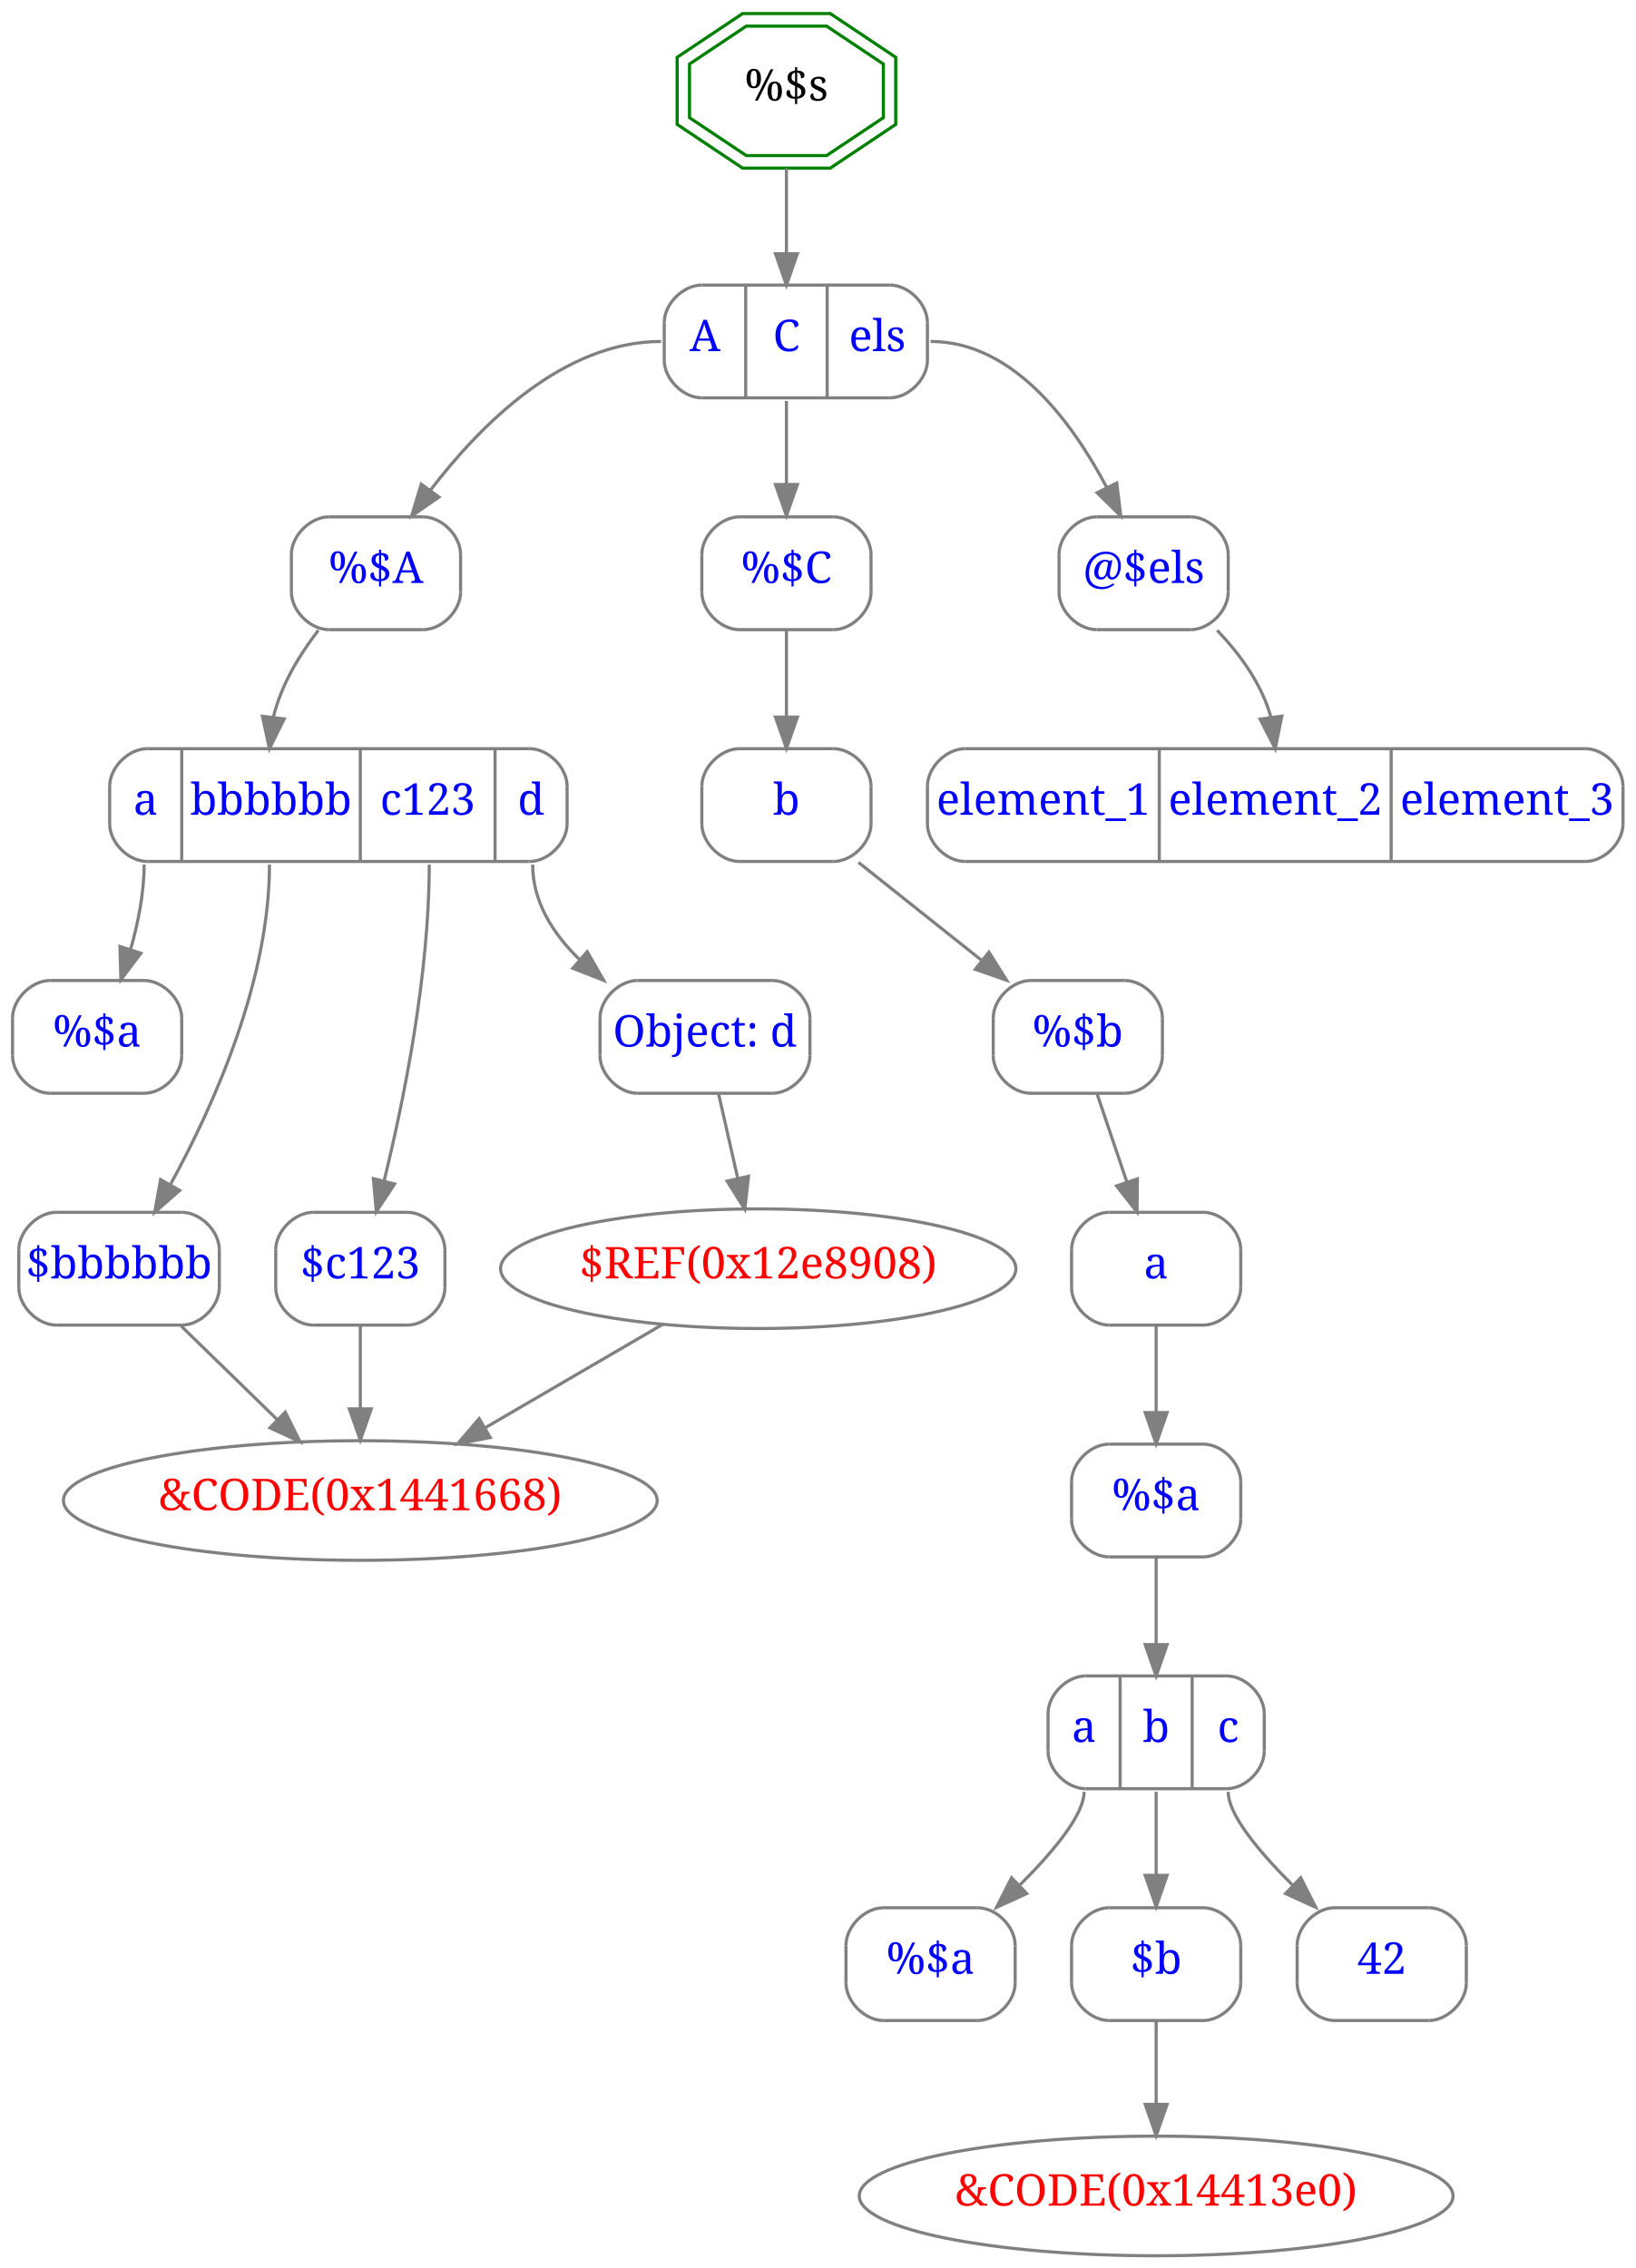
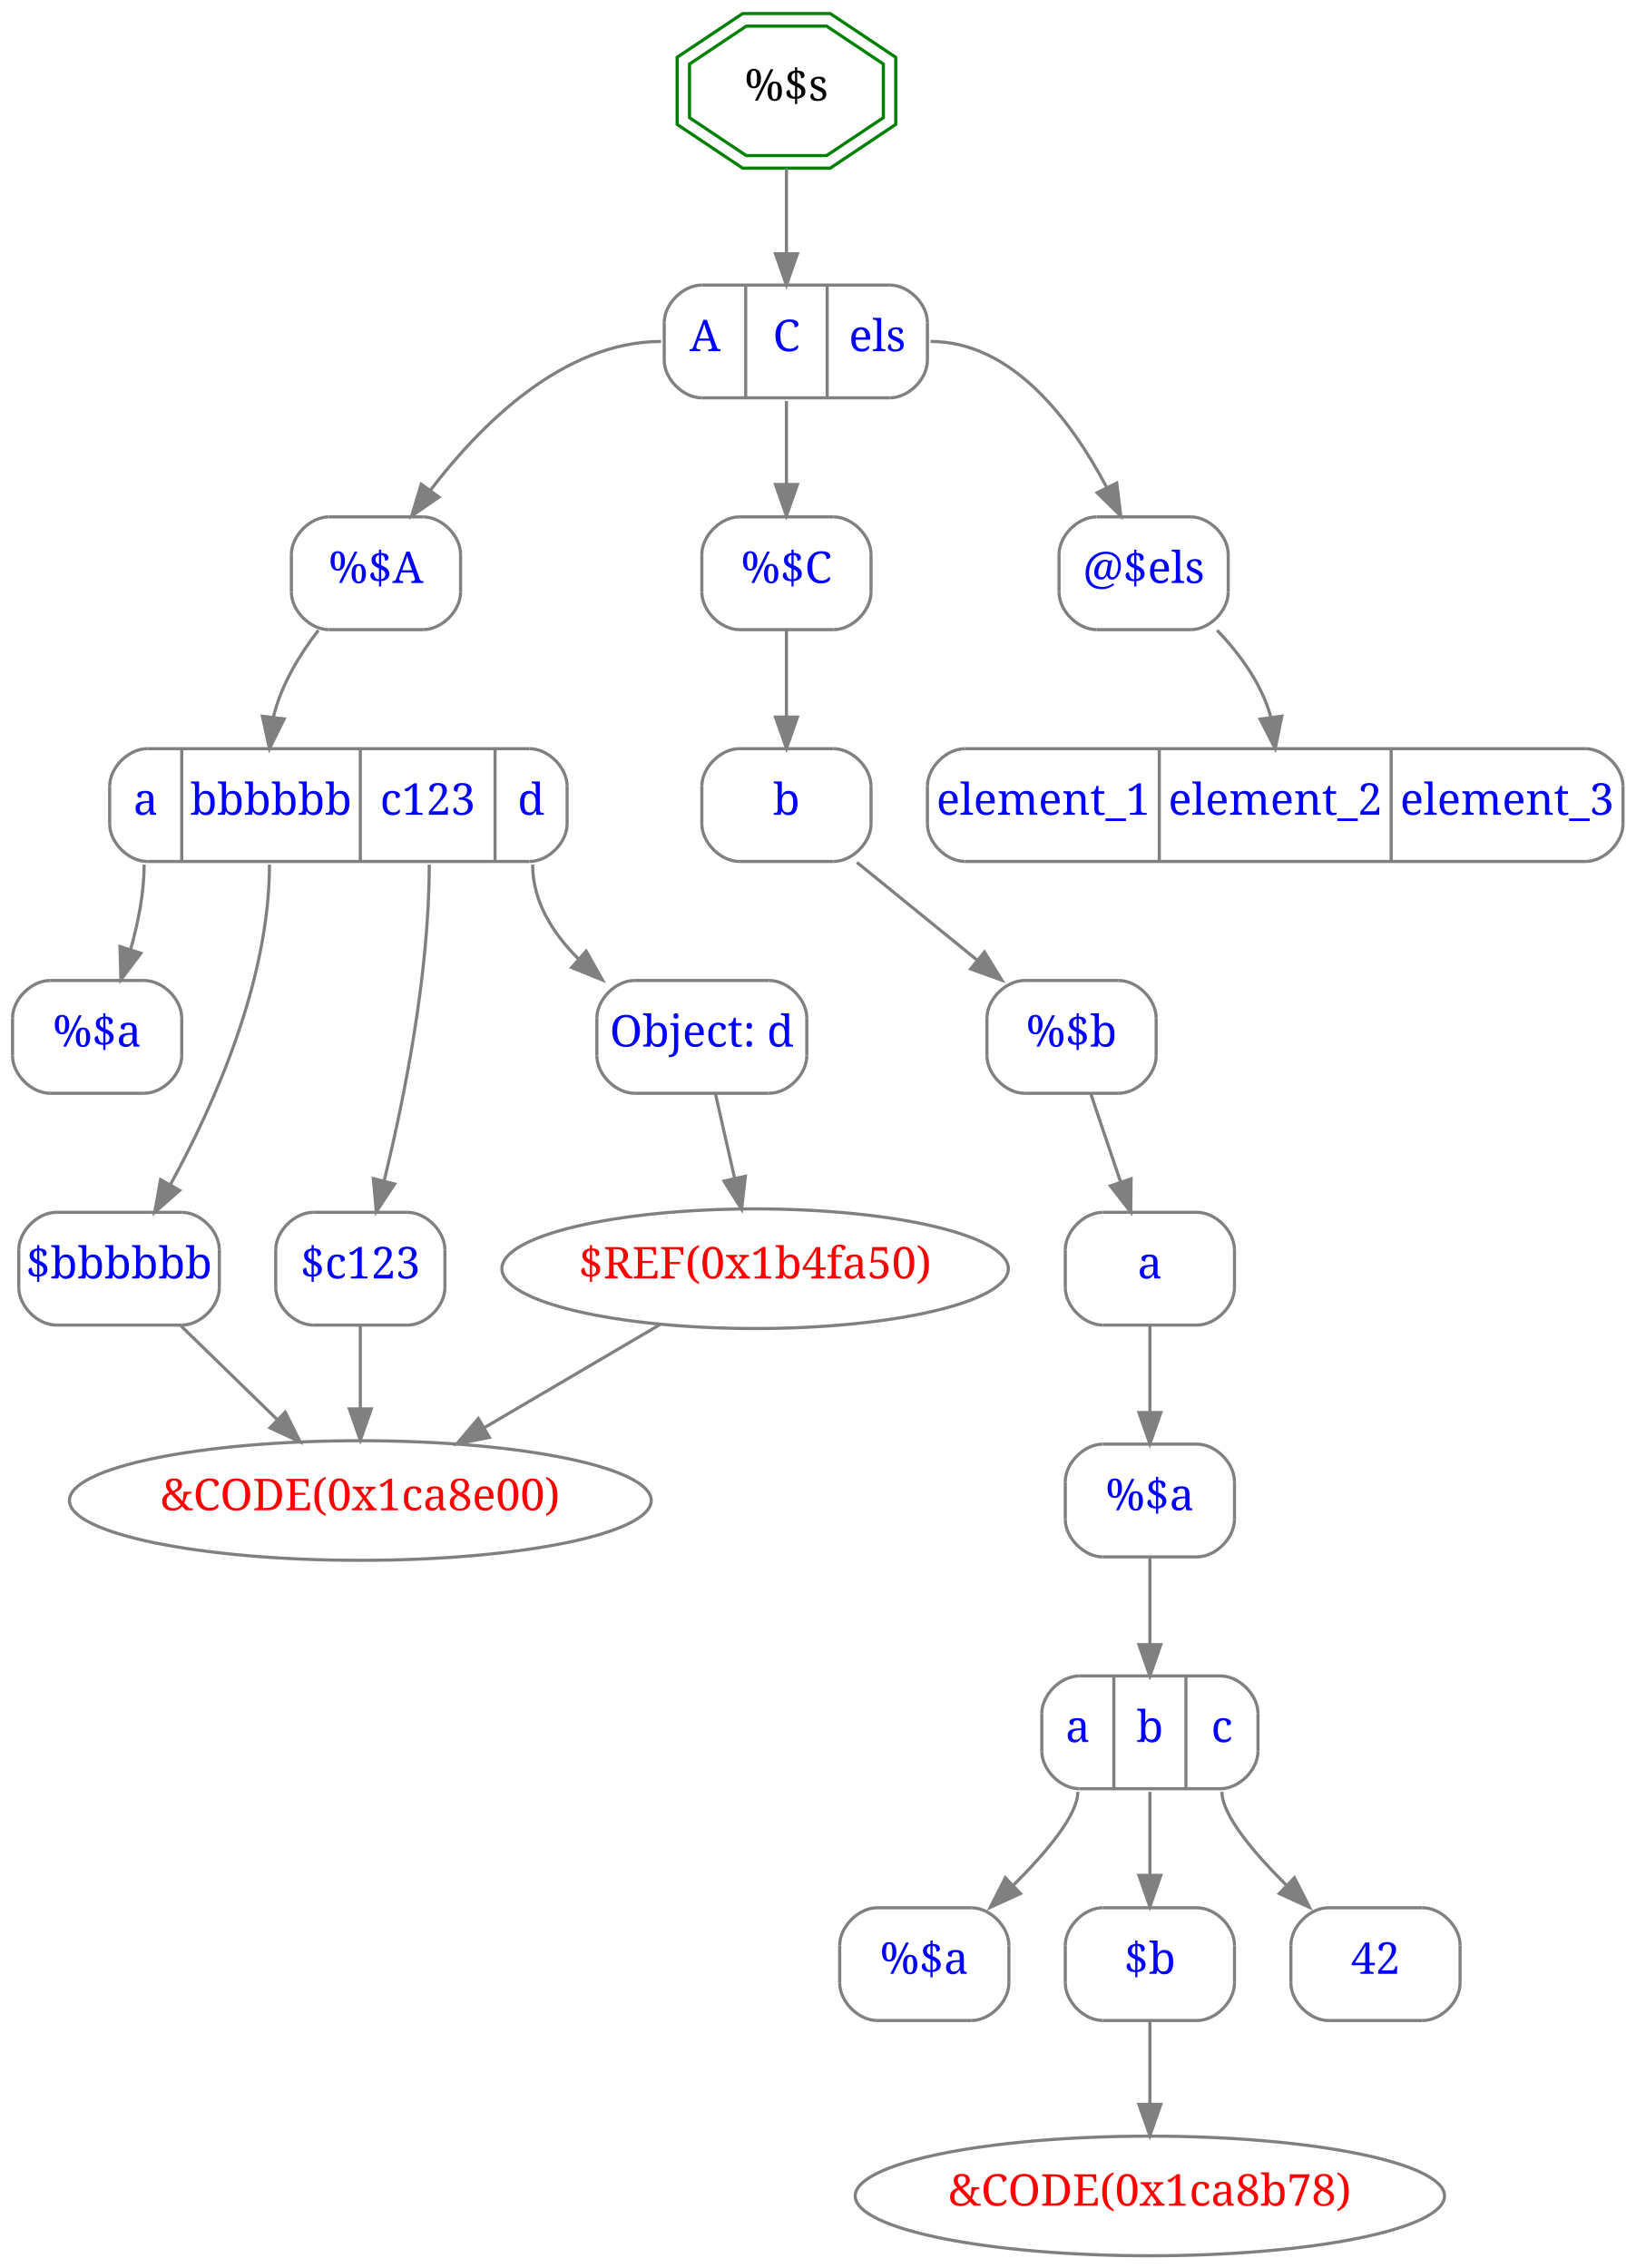
<svg xmlns="http://www.w3.org/2000/svg" width="522pt" height="724pt" viewBox="0.00 0.00 522.00 724.00">
  <g id="graph1" class="graph" transform="scale(1 1) rotate(0) translate(4 720)">
    <polygon fill="white" stroke="white" points="-4,5 -4,-720 519,-720 519,5 -4,5" />
    <g id="node1" class="node">
      <polygon fill="none" stroke="green" points="277.938,-682.44 277.938,-699.56 259.815,-711.665 234.185,-711.665 216.062,-699.56 216.062,-682.44 234.185,-670.335 259.815,-670.335 277.938,-682.44" />
      <polygon fill="none" stroke="green" points="281.882,-680.285 281.882,-701.715 260.997,-715.665 233.003,-715.665 212.118,-701.715 212.118,-680.285 233.003,-666.335 260.997,-666.335 281.882,-680.285" />
      <text text-anchor="middle" x="247" y="-687.9" font-family="Times Roman,serif" font-size="14.00">%$s</text>
    </g>
    <g id="node2" class="node">
      <polyline fill="none" stroke="grey" points="220,-593 280,-593 " />
      <path fill="none" stroke="grey" d="M280,-593C286,-593 292,-599 292,-605" />
      <polyline fill="none" stroke="grey" points="292,-605 292,-617 " />
      <path fill="none" stroke="grey" d="M292,-617C292,-623 286,-629 280,-629" />
      <polyline fill="none" stroke="grey" points="280,-629 220,-629 " />
      <path fill="none" stroke="grey" d="M220,-629C214,-629 208,-623 208,-617" />
      <polyline fill="none" stroke="grey" points="208,-617 208,-605 " />
      <path fill="none" stroke="grey" d="M208,-605C208,-599 214,-593 220,-593" />
      <text text-anchor="middle" x="221" y="-607.9" font-family="Times Roman,serif" font-size="14.00" fill="blue">A</text>
      <polyline fill="none" stroke="grey" points="234,-593 234,-629 " />
      <text text-anchor="middle" x="247" y="-607.9" font-family="Times Roman,serif" font-size="14.00" fill="blue">C</text>
      <polyline fill="none" stroke="grey" points="260,-593 260,-629 " />
      <text text-anchor="middle" x="276" y="-607.9" font-family="Times Roman,serif" font-size="14.00" fill="blue">els</text>
    </g>
    <g id="edge2" class="edge">
      <path fill="none" stroke="grey" d="M247,-666.261C247,-658.012 247,-648.558 247,-639.298" />
      <polygon fill="grey" stroke="grey" points="250.5,-639 247,-629 243.5,-639 250.5,-639" />
    </g>
    <g id="node4" class="node">
      <polyline fill="none" stroke="grey" points="101,-519 131,-519 " />
      <path fill="none" stroke="grey" d="M131,-519C137,-519 143,-525 143,-531" />
      <polyline fill="none" stroke="grey" points="143,-531 143,-543 " />
      <path fill="none" stroke="grey" d="M143,-543C143,-549 137,-555 131,-555" />
      <polyline fill="none" stroke="grey" points="131,-555 101,-555 " />
      <path fill="none" stroke="grey" d="M101,-555C95,-555 89,-549 89,-543" />
      <polyline fill="none" stroke="grey" points="89,-543 89,-531 " />
      <path fill="none" stroke="grey" d="M89,-531C89,-525 95,-519 101,-519" />
      <text text-anchor="middle" x="116" y="-533.9" font-family="Times Roman,serif" font-size="14.00" fill="blue">%$A</text>
    </g>
    <g id="edge4" class="edge">
      <path fill="none" stroke="grey" d="M207,-611C175.9,-611 149.52,-584.662 133.296,-563.412" />
      <polygon fill="grey" stroke="grey" points="136.1,-561.317 127.385,-555.292 130.441,-565.437 136.1,-561.317" />
    </g>
    <g id="node22" class="node">
      <polyline fill="none" stroke="grey" points="232,-519 262,-519 " />
      <path fill="none" stroke="grey" d="M262,-519C268,-519 274,-525 274,-531" />
      <polyline fill="none" stroke="grey" points="274,-531 274,-543 " />
      <path fill="none" stroke="grey" d="M274,-543C274,-549 268,-555 262,-555" />
      <polyline fill="none" stroke="grey" points="262,-555 232,-555 " />
      <path fill="none" stroke="grey" d="M232,-555C226,-555 220,-549 220,-543" />
      <polyline fill="none" stroke="grey" points="220,-543 220,-531 " />
      <path fill="none" stroke="grey" d="M220,-531C220,-525 226,-519 232,-519" />
      <text text-anchor="middle" x="247" y="-533.9" font-family="Times Roman,serif" font-size="14.00" fill="blue">%$C</text>
    </g>
    <g id="edge24" class="edge">
      <path fill="none" stroke="grey" d="M247,-592C247,-583.406 247,-574.057 247,-565.546" />
      <polygon fill="grey" stroke="grey" points="250.5,-565.333 247,-555.333 243.5,-565.333 250.5,-565.333" />
    </g>
    <g id="node42" class="node">
      <polyline fill="none" stroke="grey" points="346,-519 376,-519 " />
      <path fill="none" stroke="grey" d="M376,-519C382,-519 388,-525 388,-531" />
      <polyline fill="none" stroke="grey" points="388,-531 388,-543 " />
      <path fill="none" stroke="grey" d="M388,-543C388,-549 382,-555 376,-555" />
      <polyline fill="none" stroke="grey" points="376,-555 346,-555 " />
      <path fill="none" stroke="grey" d="M346,-555C340,-555 334,-549 334,-543" />
      <polyline fill="none" stroke="grey" points="334,-543 334,-531 " />
      <path fill="none" stroke="grey" d="M334,-531C334,-525 340,-519 346,-519" />
      <text text-anchor="middle" x="361" y="-533.9" font-family="Times Roman,serif" font-size="14.00" fill="blue">@$els</text>
    </g>
    <g id="edge44" class="edge">
      <path fill="none" stroke="grey" d="M293,-611C319.176,-611 338.025,-585.586 349.146,-564.545" />
      <polygon fill="grey" stroke="grey" points="352.425,-565.809 353.71,-555.292 346.147,-562.712 352.425,-565.809" />
    </g>
    <g id="node6" class="node">
      <polyline fill="none" stroke="grey" points="43,-445 165,-445 " />
      <path fill="none" stroke="grey" d="M165,-445C171,-445 177,-451 177,-457" />
      <polyline fill="none" stroke="grey" points="177,-457 177,-469 " />
      <path fill="none" stroke="grey" d="M177,-469C177,-475 171,-481 165,-481" />
      <polyline fill="none" stroke="grey" points="165,-481 43,-481 " />
      <path fill="none" stroke="grey" d="M43,-481C37,-481 31,-475 31,-469" />
      <polyline fill="none" stroke="grey" points="31,-469 31,-457 " />
      <path fill="none" stroke="grey" d="M31,-457C31,-451 37,-445 43,-445" />
      <text text-anchor="middle" x="42.5" y="-459.9" font-family="Times Roman,serif" font-size="14.00" fill="blue">a</text>
      <polyline fill="none" stroke="grey" points="54,-445 54,-481 " />
      <text text-anchor="middle" x="82.5" y="-459.9" font-family="Times Roman,serif" font-size="14.00" fill="blue">bbbbbb</text>
      <polyline fill="none" stroke="grey" points="111,-445 111,-481 " />
      <text text-anchor="middle" x="132.5" y="-459.9" font-family="Times Roman,serif" font-size="14.00" fill="blue">c123</text>
      <polyline fill="none" stroke="grey" points="154,-445 154,-481 " />
      <text text-anchor="middle" x="165.5" y="-459.9" font-family="Times Roman,serif" font-size="14.00" fill="blue">d</text>
    </g>
    <g id="edge6" class="edge">
      <path fill="none" stroke="grey" d="M97.607,-518.796C91.536,-510.947 85.704,-501.296 83.235,-491.013" />
      <polygon fill="grey" stroke="grey" points="86.698,-490.497 82,-481 79.75,-491.353 86.698,-490.497" />
    </g>
    <g id="node8" class="node">
      <polyline fill="none" stroke="grey" points="12,-371 42,-371 " />
      <path fill="none" stroke="grey" d="M42,-371C48,-371 54,-377 54,-383" />
      <polyline fill="none" stroke="grey" points="54,-383 54,-395 " />
      <path fill="none" stroke="grey" d="M54,-395C54,-401 48,-407 42,-407" />
      <polyline fill="none" stroke="grey" points="42,-407 12,-407 " />
      <path fill="none" stroke="grey" d="M12,-407C6,-407 0,-401 0,-395" />
      <polyline fill="none" stroke="grey" points="0,-395 0,-383 " />
      <path fill="none" stroke="grey" d="M0,-383C0,-377 6,-371 12,-371" />
      <text text-anchor="middle" x="27" y="-385.9" font-family="Times Roman,serif" font-size="14.00" fill="blue">%$a</text>
    </g>
    <g id="edge8" class="edge">
      <path fill="none" stroke="grey" d="M42,-444C42,-434.966 40.093,-425.381 37.639,-416.788" />
      <polygon fill="grey" stroke="grey" points="40.968,-415.706 34.588,-407.247 34.3,-417.838 40.968,-415.706" />
    </g>
    <g id="node10" class="node">
      <polyline fill="none" stroke="grey" points="14,-297 54,-297 " />
      <path fill="none" stroke="grey" d="M54,-297C60,-297 66,-303 66,-309" />
      <polyline fill="none" stroke="grey" points="66,-309 66,-321 " />
      <path fill="none" stroke="grey" d="M66,-321C66,-327 60,-333 54,-333" />
      <polyline fill="none" stroke="grey" points="54,-333 14,-333 " />
      <path fill="none" stroke="grey" d="M14,-333C8,-333 2,-327 2,-321" />
      <polyline fill="none" stroke="grey" points="2,-321 2,-309 " />
      <path fill="none" stroke="grey" d="M2,-309C2,-303 8,-297 14,-297" />
      <text text-anchor="middle" x="34" y="-311.9" font-family="Times Roman,serif" font-size="14.00" fill="blue">$bbbbbb</text>
    </g>
    <g id="edge10" class="edge">
      <path fill="none" stroke="grey" d="M82,-444C82,-406.919 64.364,-367.394 50.472,-342.012" />
      <polygon fill="grey" stroke="grey" points="53.348,-339.989 45.375,-333.012 47.257,-343.438 53.348,-339.989" />
    </g>
    <g id="node14" class="node">
      <polyline fill="none" stroke="grey" points="96,-297 126,-297 " />
      <path fill="none" stroke="grey" d="M126,-297C132,-297 138,-303 138,-309" />
      <polyline fill="none" stroke="grey" points="138,-309 138,-321 " />
      <path fill="none" stroke="grey" d="M138,-321C138,-327 132,-333 126,-333" />
      <polyline fill="none" stroke="grey" points="126,-333 96,-333 " />
      <path fill="none" stroke="grey" d="M96,-333C90,-333 84,-327 84,-321" />
      <polyline fill="none" stroke="grey" points="84,-321 84,-309 " />
      <path fill="none" stroke="grey" d="M84,-309C84,-303 90,-297 96,-297" />
      <text text-anchor="middle" x="111" y="-311.9" font-family="Times Roman,serif" font-size="14.00" fill="blue">$c123</text>
    </g>
    <g id="edge14" class="edge">
      <path fill="none" stroke="grey" d="M133,-444C133,-408.856 124.967,-369.084 118.61,-343.108" />
      <polygon fill="grey" stroke="grey" points="121.95,-342.04 116.103,-333.205 115.164,-343.758 121.95,-342.04" />
    </g>
    <g id="node17" class="node">
-       <polyline fill="none" stroke="grey" points="199.5,-371 242.5,-371 " />
-       <path fill="none" stroke="grey" d="M242.5,-371C248.5,-371 254.5,-377 254.5,-383" />
-       <polyline fill="none" stroke="grey" points="254.5,-383 254.5,-395 " />
-       <path fill="none" stroke="grey" d="M254.5,-395C254.5,-401 248.5,-407 242.5,-407" />
-       <polyline fill="none" stroke="grey" points="242.5,-407 199.5,-407 " />
-       <path fill="none" stroke="grey" d="M199.5,-407C193.5,-407 187.5,-401 187.5,-395" />
-       <polyline fill="none" stroke="grey" points="187.5,-395 187.5,-383 " />
-       <path fill="none" stroke="grey" d="M187.5,-383C187.5,-377 193.5,-371 199.5,-371" />
-       <text text-anchor="middle" x="221" y="-385.9" font-family="Times Roman,serif" font-size="14.00" fill="blue">Object: d</text>
+       <polyline fill="none" stroke="grey" points="198.5,-371 241.5,-371 " />
+       <path fill="none" stroke="grey" d="M241.5,-371C247.5,-371 253.5,-377 253.5,-383" />
+       <polyline fill="none" stroke="grey" points="253.5,-383 253.5,-395 " />
+       <path fill="none" stroke="grey" d="M253.5,-395C253.5,-401 247.5,-407 241.5,-407" />
+       <polyline fill="none" stroke="grey" points="241.5,-407 198.5,-407 " />
+       <path fill="none" stroke="grey" d="M198.5,-407C192.5,-407 186.5,-401 186.5,-395" />
+       <polyline fill="none" stroke="grey" points="186.5,-395 186.5,-383 " />
+       <path fill="none" stroke="grey" d="M186.5,-383C186.5,-377 192.5,-371 198.5,-371" />
+       <text text-anchor="middle" x="220" y="-385.9" font-family="Times Roman,serif" font-size="14.00" fill="blue">Object: d</text>
    </g>
    <g id="edge18" class="edge">
-       <path fill="none" stroke="grey" d="M166,-444C166,-432.198 172.41,-422.044 180.854,-413.788" />
-       <polygon fill="grey" stroke="grey" points="183.404,-416.211 188.688,-407.028 178.831,-410.911 183.404,-416.211" />
+       <path fill="none" stroke="grey" d="M166,-444C166,-432.305 172.294,-422.184 180.584,-413.927" />
+       <polygon fill="grey" stroke="grey" points="183.082,-416.392 188.276,-407.157 178.457,-411.137 183.082,-416.392" />
    </g>
    <g id="node12" class="node">
-       <ellipse fill="none" stroke="grey" cx="111" cy="-241" rx="94.752" ry="19.092" />
-       <text text-anchor="middle" x="111" y="-237.9" font-family="Times Roman,serif" font-size="14.00" fill="red">&amp;CODE(0x1441668)</text>
+       <ellipse fill="none" stroke="grey" cx="111" cy="-241" rx="92.839" ry="19.092" />
+       <text text-anchor="middle" x="111" y="-237.9" font-family="Times Roman,serif" font-size="14.00" fill="red">&amp;CODE(0x1ca8e00)</text>
    </g>
    <g id="edge12" class="edge">
      <path fill="none" stroke="grey" d="M53.829,-296.686C63.133,-287.624 74.355,-276.693 84.384,-266.924" />
      <polygon fill="grey" stroke="grey" points="87.048,-269.215 91.77,-259.731 82.164,-264.201 87.048,-269.215" />
    </g>
    <g id="edge16" class="edge">
      <path fill="none" stroke="grey" d="M111,-296.686C111,-288.725 111,-279.321 111,-270.53" />
      <polygon fill="grey" stroke="grey" points="114.5,-270.249 111,-260.249 107.5,-270.249 114.5,-270.249" />
    </g>
    <g id="node19" class="node">
-       <ellipse fill="none" stroke="grey" cx="238" cy="-315" rx="82.23" ry="19.092" />
-       <text text-anchor="middle" x="238" y="-311.9" font-family="Times Roman,serif" font-size="14.00" fill="red">$REF(0x12e8908)</text>
+       <ellipse fill="none" stroke="grey" cx="237" cy="-315" rx="80.818" ry="19.092" />
+       <text text-anchor="middle" x="237" y="-311.9" font-family="Times Roman,serif" font-size="14.00" fill="red">$REF(0x1b4fa50)</text>
    </g>
    <g id="edge20" class="edge">
-       <path fill="none" stroke="grey" d="M225.378,-370.686C227.236,-362.487 229.442,-352.757 231.485,-343.743" />
-       <polygon fill="grey" stroke="grey" points="234.899,-344.516 233.696,-333.989 228.072,-342.968 234.899,-344.516" />
+       <path fill="none" stroke="grey" d="M224.378,-370.686C226.236,-362.487 228.442,-352.757 230.485,-343.743" />
+       <polygon fill="grey" stroke="grey" points="233.899,-344.516 232.696,-333.989 227.072,-342.968 233.899,-344.516" />
    </g>
    <g id="edge22" class="edge">
-       <path fill="none" stroke="grey" d="M207.58,-297.275C190.553,-287.354 169.124,-274.867 150.779,-264.178" />
-       <polygon fill="grey" stroke="grey" points="152.456,-261.105 142.054,-259.094 148.932,-267.153 152.456,-261.105" />
+       <path fill="none" stroke="grey" d="M206.82,-297.275C189.927,-287.354 168.666,-274.867 150.466,-264.178" />
+       <polygon fill="grey" stroke="grey" points="152.205,-261.141 141.809,-259.094 148.66,-267.177 152.205,-261.141" />
    </g>
    <g id="node24" class="node">
      <polyline fill="none" stroke="grey" points="232,-445 262,-445 " />
      <path fill="none" stroke="grey" d="M262,-445C268,-445 274,-451 274,-457" />
      <polyline fill="none" stroke="grey" points="274,-457 274,-469 " />
      <path fill="none" stroke="grey" d="M274,-469C274,-475 268,-481 262,-481" />
      <polyline fill="none" stroke="grey" points="262,-481 232,-481 " />
      <path fill="none" stroke="grey" d="M232,-481C226,-481 220,-475 220,-469" />
      <polyline fill="none" stroke="grey" points="220,-469 220,-457 " />
      <path fill="none" stroke="grey" d="M220,-457C220,-451 226,-445 232,-445" />
      <text text-anchor="middle" x="247" y="-459.9" font-family="Times Roman,serif" font-size="14.00" fill="blue">b</text>
    </g>
    <g id="edge26" class="edge">
      <path fill="none" stroke="grey" d="M247,-518.708C247,-510.464 247,-500.538 247,-491.362" />
      <polygon fill="grey" stroke="grey" points="250.5,-491.082 247,-481.082 243.5,-491.082 250.5,-491.082" />
    </g>
    <g id="node26" class="node">
-       <polyline fill="none" stroke="grey" points="325,-371 355,-371 " />
-       <path fill="none" stroke="grey" d="M355,-371C361,-371 367,-377 367,-383" />
-       <polyline fill="none" stroke="grey" points="367,-383 367,-395 " />
-       <path fill="none" stroke="grey" d="M367,-395C367,-401 361,-407 355,-407" />
-       <polyline fill="none" stroke="grey" points="355,-407 325,-407 " />
-       <path fill="none" stroke="grey" d="M325,-407C319,-407 313,-401 313,-395" />
-       <polyline fill="none" stroke="grey" points="313,-395 313,-383 " />
-       <path fill="none" stroke="grey" d="M313,-383C313,-377 319,-371 325,-371" />
-       <text text-anchor="middle" x="340" y="-385.9" font-family="Times Roman,serif" font-size="14.00" fill="blue">%$b</text>
+       <polyline fill="none" stroke="grey" points="323,-371 353,-371 " />
+       <path fill="none" stroke="grey" d="M353,-371C359,-371 365,-377 365,-383" />
+       <polyline fill="none" stroke="grey" points="365,-383 365,-395 " />
+       <path fill="none" stroke="grey" d="M365,-395C365,-401 359,-407 353,-407" />
+       <polyline fill="none" stroke="grey" points="353,-407 323,-407 " />
+       <path fill="none" stroke="grey" d="M323,-407C317,-407 311,-401 311,-395" />
+       <polyline fill="none" stroke="grey" points="311,-395 311,-383 " />
+       <path fill="none" stroke="grey" d="M311,-383C311,-377 317,-371 323,-371" />
+       <text text-anchor="middle" x="338" y="-385.9" font-family="Times Roman,serif" font-size="14.00" fill="blue">%$b</text>
    </g>
    <g id="edge28" class="edge">
-       <path fill="none" stroke="grey" d="M269.989,-444.708C281.814,-435.299 296.392,-423.699 309.179,-413.525" />
-       <polygon fill="grey" stroke="grey" points="311.63,-416.047 317.276,-407.082 307.271,-410.569 311.63,-416.047" />
+       <path fill="none" stroke="grey" d="M269.494,-444.708C281.065,-435.299 295.33,-423.699 307.841,-413.525" />
+       <polygon fill="grey" stroke="grey" points="310.214,-416.106 315.764,-407.082 305.798,-410.675 310.214,-416.106" />
    </g>
    <g id="node28" class="node">
-       <polyline fill="none" stroke="grey" points="350,-297 380,-297 " />
-       <path fill="none" stroke="grey" d="M380,-297C386,-297 392,-303 392,-309" />
-       <polyline fill="none" stroke="grey" points="392,-309 392,-321 " />
-       <path fill="none" stroke="grey" d="M392,-321C392,-327 386,-333 380,-333" />
-       <polyline fill="none" stroke="grey" points="380,-333 350,-333 " />
-       <path fill="none" stroke="grey" d="M350,-333C344,-333 338,-327 338,-321" />
-       <polyline fill="none" stroke="grey" points="338,-321 338,-309 " />
-       <path fill="none" stroke="grey" d="M338,-309C338,-303 344,-297 350,-297" />
-       <text text-anchor="middle" x="365" y="-311.9" font-family="Times Roman,serif" font-size="14.00" fill="blue">a</text>
+       <polyline fill="none" stroke="grey" points="348,-297 378,-297 " />
+       <path fill="none" stroke="grey" d="M378,-297C384,-297 390,-303 390,-309" />
+       <polyline fill="none" stroke="grey" points="390,-309 390,-321 " />
+       <path fill="none" stroke="grey" d="M390,-321C390,-327 384,-333 378,-333" />
+       <polyline fill="none" stroke="grey" points="378,-333 348,-333 " />
+       <path fill="none" stroke="grey" d="M348,-333C342,-333 336,-327 336,-321" />
+       <polyline fill="none" stroke="grey" points="336,-321 336,-309 " />
+       <path fill="none" stroke="grey" d="M336,-309C336,-303 342,-297 348,-297" />
+       <text text-anchor="middle" x="363" y="-311.9" font-family="Times Roman,serif" font-size="14.00" fill="blue">a</text>
    </g>
    <g id="edge30" class="edge">
-       <path fill="none" stroke="grey" d="M346.18,-370.708C349.026,-362.284 352.464,-352.105 355.62,-342.765" />
-       <polygon fill="grey" stroke="grey" points="359.006,-343.676 358.891,-333.082 352.375,-341.435 359.006,-343.676" />
+       <path fill="none" stroke="grey" d="M344.18,-370.708C347.026,-362.284 350.464,-352.105 353.62,-342.765" />
+       <polygon fill="grey" stroke="grey" points="357.006,-343.676 356.891,-333.082 350.375,-341.435 357.006,-343.676" />
    </g>
    <g id="node30" class="node">
-       <polyline fill="none" stroke="grey" points="350,-223 380,-223 " />
-       <path fill="none" stroke="grey" d="M380,-223C386,-223 392,-229 392,-235" />
-       <polyline fill="none" stroke="grey" points="392,-235 392,-247 " />
-       <path fill="none" stroke="grey" d="M392,-247C392,-253 386,-259 380,-259" />
-       <polyline fill="none" stroke="grey" points="380,-259 350,-259 " />
-       <path fill="none" stroke="grey" d="M350,-259C344,-259 338,-253 338,-247" />
-       <polyline fill="none" stroke="grey" points="338,-247 338,-235 " />
-       <path fill="none" stroke="grey" d="M338,-235C338,-229 344,-223 350,-223" />
-       <text text-anchor="middle" x="365" y="-237.9" font-family="Times Roman,serif" font-size="14.00" fill="blue">%$a</text>
+       <polyline fill="none" stroke="grey" points="348,-223 378,-223 " />
+       <path fill="none" stroke="grey" d="M378,-223C384,-223 390,-229 390,-235" />
+       <polyline fill="none" stroke="grey" points="390,-235 390,-247 " />
+       <path fill="none" stroke="grey" d="M390,-247C390,-253 384,-259 378,-259" />
+       <polyline fill="none" stroke="grey" points="378,-259 348,-259 " />
+       <path fill="none" stroke="grey" d="M348,-259C342,-259 336,-253 336,-247" />
+       <polyline fill="none" stroke="grey" points="336,-247 336,-235 " />
+       <path fill="none" stroke="grey" d="M336,-235C336,-229 342,-223 348,-223" />
+       <text text-anchor="middle" x="363" y="-237.9" font-family="Times Roman,serif" font-size="14.00" fill="blue">%$a</text>
    </g>
    <g id="edge32" class="edge">
-       <path fill="none" stroke="grey" d="M365,-296.708C365,-288.464 365,-278.538 365,-269.362" />
-       <polygon fill="grey" stroke="grey" points="368.5,-269.082 365,-259.082 361.5,-269.082 368.5,-269.082" />
+       <path fill="none" stroke="grey" d="M363,-296.708C363,-288.464 363,-278.538 363,-269.362" />
+       <polygon fill="grey" stroke="grey" points="366.5,-269.082 363,-259.082 359.5,-269.082 366.5,-269.082" />
    </g>
    <g id="node32" class="node">
-       <polyline fill="none" stroke="grey" points="342.5,-149 387.5,-149 " />
-       <path fill="none" stroke="grey" d="M387.5,-149C393.5,-149 399.5,-155 399.5,-161" />
-       <polyline fill="none" stroke="grey" points="399.5,-161 399.5,-173 " />
-       <path fill="none" stroke="grey" d="M399.5,-173C399.5,-179 393.5,-185 387.5,-185" />
-       <polyline fill="none" stroke="grey" points="387.5,-185 342.5,-185 " />
-       <path fill="none" stroke="grey" d="M342.5,-185C336.5,-185 330.5,-179 330.5,-173" />
-       <polyline fill="none" stroke="grey" points="330.5,-173 330.5,-161 " />
-       <path fill="none" stroke="grey" d="M330.5,-161C330.5,-155 336.5,-149 342.5,-149" />
-       <text text-anchor="middle" x="342" y="-163.9" font-family="Times Roman,serif" font-size="14.00" fill="blue">a</text>
-       <polyline fill="none" stroke="grey" points="353.5,-149 353.5,-185 " />
-       <text text-anchor="middle" x="365" y="-163.9" font-family="Times Roman,serif" font-size="14.00" fill="blue">b</text>
-       <polyline fill="none" stroke="grey" points="376.5,-149 376.5,-185 " />
-       <text text-anchor="middle" x="388" y="-163.9" font-family="Times Roman,serif" font-size="14.00" fill="blue">c</text>
+       <polyline fill="none" stroke="grey" points="340.5,-149 385.5,-149 " />
+       <path fill="none" stroke="grey" d="M385.5,-149C391.5,-149 397.5,-155 397.5,-161" />
+       <polyline fill="none" stroke="grey" points="397.5,-161 397.5,-173 " />
+       <path fill="none" stroke="grey" d="M397.5,-173C397.5,-179 391.5,-185 385.5,-185" />
+       <polyline fill="none" stroke="grey" points="385.5,-185 340.5,-185 " />
+       <path fill="none" stroke="grey" d="M340.5,-185C334.5,-185 328.5,-179 328.5,-173" />
+       <polyline fill="none" stroke="grey" points="328.5,-173 328.5,-161 " />
+       <path fill="none" stroke="grey" d="M328.5,-161C328.5,-155 334.5,-149 340.5,-149" />
+       <text text-anchor="middle" x="340" y="-163.9" font-family="Times Roman,serif" font-size="14.00" fill="blue">a</text>
+       <polyline fill="none" stroke="grey" points="351.5,-149 351.5,-185 " />
+       <text text-anchor="middle" x="363" y="-163.9" font-family="Times Roman,serif" font-size="14.00" fill="blue">b</text>
+       <polyline fill="none" stroke="grey" points="374.5,-149 374.5,-185 " />
+       <text text-anchor="middle" x="386" y="-163.9" font-family="Times Roman,serif" font-size="14.00" fill="blue">c</text>
    </g>
    <g id="edge34" class="edge">
-       <path fill="none" stroke="grey" d="M365,-222.74C365,-214.628 365,-204.855 365,-195.258" />
-       <polygon fill="grey" stroke="grey" points="368.5,-195 365,-185 361.5,-195 368.5,-195" />
+       <path fill="none" stroke="grey" d="M363,-222.74C363,-214.628 363,-204.855 363,-195.258" />
+       <polygon fill="grey" stroke="grey" points="366.5,-195 363,-185 359.5,-195 366.5,-195" />
    </g>
    <g id="node34" class="node">
-       <polyline fill="none" stroke="grey" points="278,-75 308,-75 " />
-       <path fill="none" stroke="grey" d="M308,-75C314,-75 320,-81 320,-87" />
-       <polyline fill="none" stroke="grey" points="320,-87 320,-99 " />
-       <path fill="none" stroke="grey" d="M320,-99C320,-105 314,-111 308,-111" />
-       <polyline fill="none" stroke="grey" points="308,-111 278,-111 " />
-       <path fill="none" stroke="grey" d="M278,-111C272,-111 266,-105 266,-99" />
-       <polyline fill="none" stroke="grey" points="266,-99 266,-87 " />
-       <path fill="none" stroke="grey" d="M266,-87C266,-81 272,-75 278,-75" />
-       <text text-anchor="middle" x="293" y="-89.9" font-family="Times Roman,serif" font-size="14.00" fill="blue">%$a</text>
+       <polyline fill="none" stroke="grey" points="276,-75 306,-75 " />
+       <path fill="none" stroke="grey" d="M306,-75C312,-75 318,-81 318,-87" />
+       <polyline fill="none" stroke="grey" points="318,-87 318,-99 " />
+       <path fill="none" stroke="grey" d="M318,-99C318,-105 312,-111 306,-111" />
+       <polyline fill="none" stroke="grey" points="306,-111 276,-111 " />
+       <path fill="none" stroke="grey" d="M276,-111C270,-111 264,-105 264,-99" />
+       <polyline fill="none" stroke="grey" points="264,-99 264,-87 " />
+       <path fill="none" stroke="grey" d="M264,-87C264,-81 270,-75 276,-75" />
+       <text text-anchor="middle" x="291" y="-89.9" font-family="Times Roman,serif" font-size="14.00" fill="blue">%$a</text>
    </g>
    <g id="edge36" class="edge">
-       <path fill="none" stroke="grey" d="M342,-148C342,-140.727 332.326,-129.058 321.574,-118.336" />
-       <polygon fill="grey" stroke="grey" points="323.704,-115.528 314.065,-111.13 318.857,-120.579 323.704,-115.528" />
+       <path fill="none" stroke="grey" d="M340,-148C340,-140.727 330.326,-129.058 319.574,-118.336" />
+       <polygon fill="grey" stroke="grey" points="321.704,-115.528 312.065,-111.13 316.857,-120.579 321.704,-115.528" />
    </g>
    <g id="node36" class="node">
-       <polyline fill="none" stroke="grey" points="350,-75 380,-75 " />
-       <path fill="none" stroke="grey" d="M380,-75C386,-75 392,-81 392,-87" />
-       <polyline fill="none" stroke="grey" points="392,-87 392,-99 " />
-       <path fill="none" stroke="grey" d="M392,-99C392,-105 386,-111 380,-111" />
-       <polyline fill="none" stroke="grey" points="380,-111 350,-111 " />
-       <path fill="none" stroke="grey" d="M350,-111C344,-111 338,-105 338,-99" />
-       <polyline fill="none" stroke="grey" points="338,-99 338,-87 " />
-       <path fill="none" stroke="grey" d="M338,-87C338,-81 344,-75 350,-75" />
-       <text text-anchor="middle" x="365" y="-89.9" font-family="Times Roman,serif" font-size="14.00" fill="blue">$b</text>
+       <polyline fill="none" stroke="grey" points="348,-75 378,-75 " />
+       <path fill="none" stroke="grey" d="M378,-75C384,-75 390,-81 390,-87" />
+       <polyline fill="none" stroke="grey" points="390,-87 390,-99 " />
+       <path fill="none" stroke="grey" d="M390,-99C390,-105 384,-111 378,-111" />
+       <polyline fill="none" stroke="grey" points="378,-111 348,-111 " />
+       <path fill="none" stroke="grey" d="M348,-111C342,-111 336,-105 336,-99" />
+       <polyline fill="none" stroke="grey" points="336,-99 336,-87 " />
+       <path fill="none" stroke="grey" d="M336,-87C336,-81 342,-75 348,-75" />
+       <text text-anchor="middle" x="363" y="-89.9" font-family="Times Roman,serif" font-size="14.00" fill="blue">$b</text>
    </g>
    <g id="edge38" class="edge">
-       <path fill="none" stroke="grey" d="M365,-148C365,-139.406 365,-130.057 365,-121.546" />
-       <polygon fill="grey" stroke="grey" points="368.5,-121.333 365,-111.333 361.5,-121.333 368.5,-121.333" />
+       <path fill="none" stroke="grey" d="M363,-148C363,-139.406 363,-130.057 363,-121.546" />
+       <polygon fill="grey" stroke="grey" points="366.5,-121.333 363,-111.333 359.5,-121.333 366.5,-121.333" />
    </g>
    <g id="node40" class="node">
-       <polyline fill="none" stroke="grey" points="422,-75 452,-75 " />
-       <path fill="none" stroke="grey" d="M452,-75C458,-75 464,-81 464,-87" />
-       <polyline fill="none" stroke="grey" points="464,-87 464,-99 " />
-       <path fill="none" stroke="grey" d="M464,-99C464,-105 458,-111 452,-111" />
-       <polyline fill="none" stroke="grey" points="452,-111 422,-111 " />
-       <path fill="none" stroke="grey" d="M422,-111C416,-111 410,-105 410,-99" />
-       <polyline fill="none" stroke="grey" points="410,-99 410,-87 " />
-       <path fill="none" stroke="grey" d="M410,-87C410,-81 416,-75 422,-75" />
-       <text text-anchor="middle" x="437" y="-89.9" font-family="Times Roman,serif" font-size="14.00" fill="blue">42</text>
+       <polyline fill="none" stroke="grey" points="420,-75 450,-75 " />
+       <path fill="none" stroke="grey" d="M450,-75C456,-75 462,-81 462,-87" />
+       <polyline fill="none" stroke="grey" points="462,-87 462,-99 " />
+       <path fill="none" stroke="grey" d="M462,-99C462,-105 456,-111 450,-111" />
+       <polyline fill="none" stroke="grey" points="450,-111 420,-111 " />
+       <path fill="none" stroke="grey" d="M420,-111C414,-111 408,-105 408,-99" />
+       <polyline fill="none" stroke="grey" points="408,-99 408,-87 " />
+       <path fill="none" stroke="grey" d="M408,-87C408,-81 414,-75 420,-75" />
+       <text text-anchor="middle" x="435" y="-89.9" font-family="Times Roman,serif" font-size="14.00" fill="blue">42</text>
    </g>
    <g id="edge42" class="edge">
-       <path fill="none" stroke="grey" d="M388,-148C388,-140.727 397.674,-129.058 408.426,-118.336" />
-       <polygon fill="grey" stroke="grey" points="411.143,-120.579 415.935,-111.13 406.296,-115.528 411.143,-120.579" />
+       <path fill="none" stroke="grey" d="M386,-148C386,-140.727 395.674,-129.058 406.426,-118.336" />
+       <polygon fill="grey" stroke="grey" points="409.143,-120.579 413.935,-111.13 404.296,-115.528 409.143,-120.579" />
    </g>
    <g id="node38" class="node">
-       <ellipse fill="none" stroke="grey" cx="365" cy="-19" rx="94.752" ry="19.092" />
-       <text text-anchor="middle" x="365" y="-15.9" font-family="Times Roman,serif" font-size="14.00" fill="red">&amp;CODE(0x14413e0)</text>
+       <ellipse fill="none" stroke="grey" cx="363" cy="-19" rx="94.045" ry="19.092" />
+       <text text-anchor="middle" x="363" y="-15.9" font-family="Times Roman,serif" font-size="14.00" fill="red">&amp;CODE(0x1ca8b78)</text>
    </g>
    <g id="edge40" class="edge">
-       <path fill="none" stroke="grey" d="M365,-74.686C365,-66.725 365,-57.321 365,-48.53" />
-       <polygon fill="grey" stroke="grey" points="368.5,-48.249 365,-38.249 361.5,-48.249 368.5,-48.249" />
+       <path fill="none" stroke="grey" d="M363,-74.686C363,-66.725 363,-57.321 363,-48.53" />
+       <polygon fill="grey" stroke="grey" points="366.5,-48.249 363,-38.249 359.5,-48.249 366.5,-48.249" />
    </g>
    <g id="node44" class="node">
      <polyline fill="none" stroke="grey" points="304,-445 502,-445 " />
      <path fill="none" stroke="grey" d="M502,-445C508,-445 514,-451 514,-457" />
      <polyline fill="none" stroke="grey" points="514,-457 514,-469 " />
      <path fill="none" stroke="grey" d="M514,-469C514,-475 508,-481 502,-481" />
      <polyline fill="none" stroke="grey" points="502,-481 304,-481 " />
      <path fill="none" stroke="grey" d="M304,-481C298,-481 292,-475 292,-469" />
      <polyline fill="none" stroke="grey" points="292,-469 292,-457 " />
      <path fill="none" stroke="grey" d="M292,-457C292,-451 298,-445 304,-445" />
      <text text-anchor="middle" x="329" y="-459.9" font-family="Times Roman,serif" font-size="14.00" fill="blue">element_1</text>
      <polyline fill="none" stroke="grey" points="366,-445 366,-481 " />
      <text text-anchor="middle" x="403" y="-459.9" font-family="Times Roman,serif" font-size="14.00" fill="blue">element_2</text>
      <polyline fill="none" stroke="grey" points="440,-445 440,-481 " />
      <text text-anchor="middle" x="477" y="-459.9" font-family="Times Roman,serif" font-size="14.00" fill="blue">element_3</text>
    </g>
    <g id="edge46" class="edge">
      <path fill="none" stroke="grey" d="M384.456,-518.812C391.822,-511.107 398.779,-501.538 401.635,-490.966" />
      <polygon fill="grey" stroke="grey" points="405.111,-491.382 403,-481 398.176,-490.433 405.111,-491.382" />
    </g>
  </g>
</svg>
